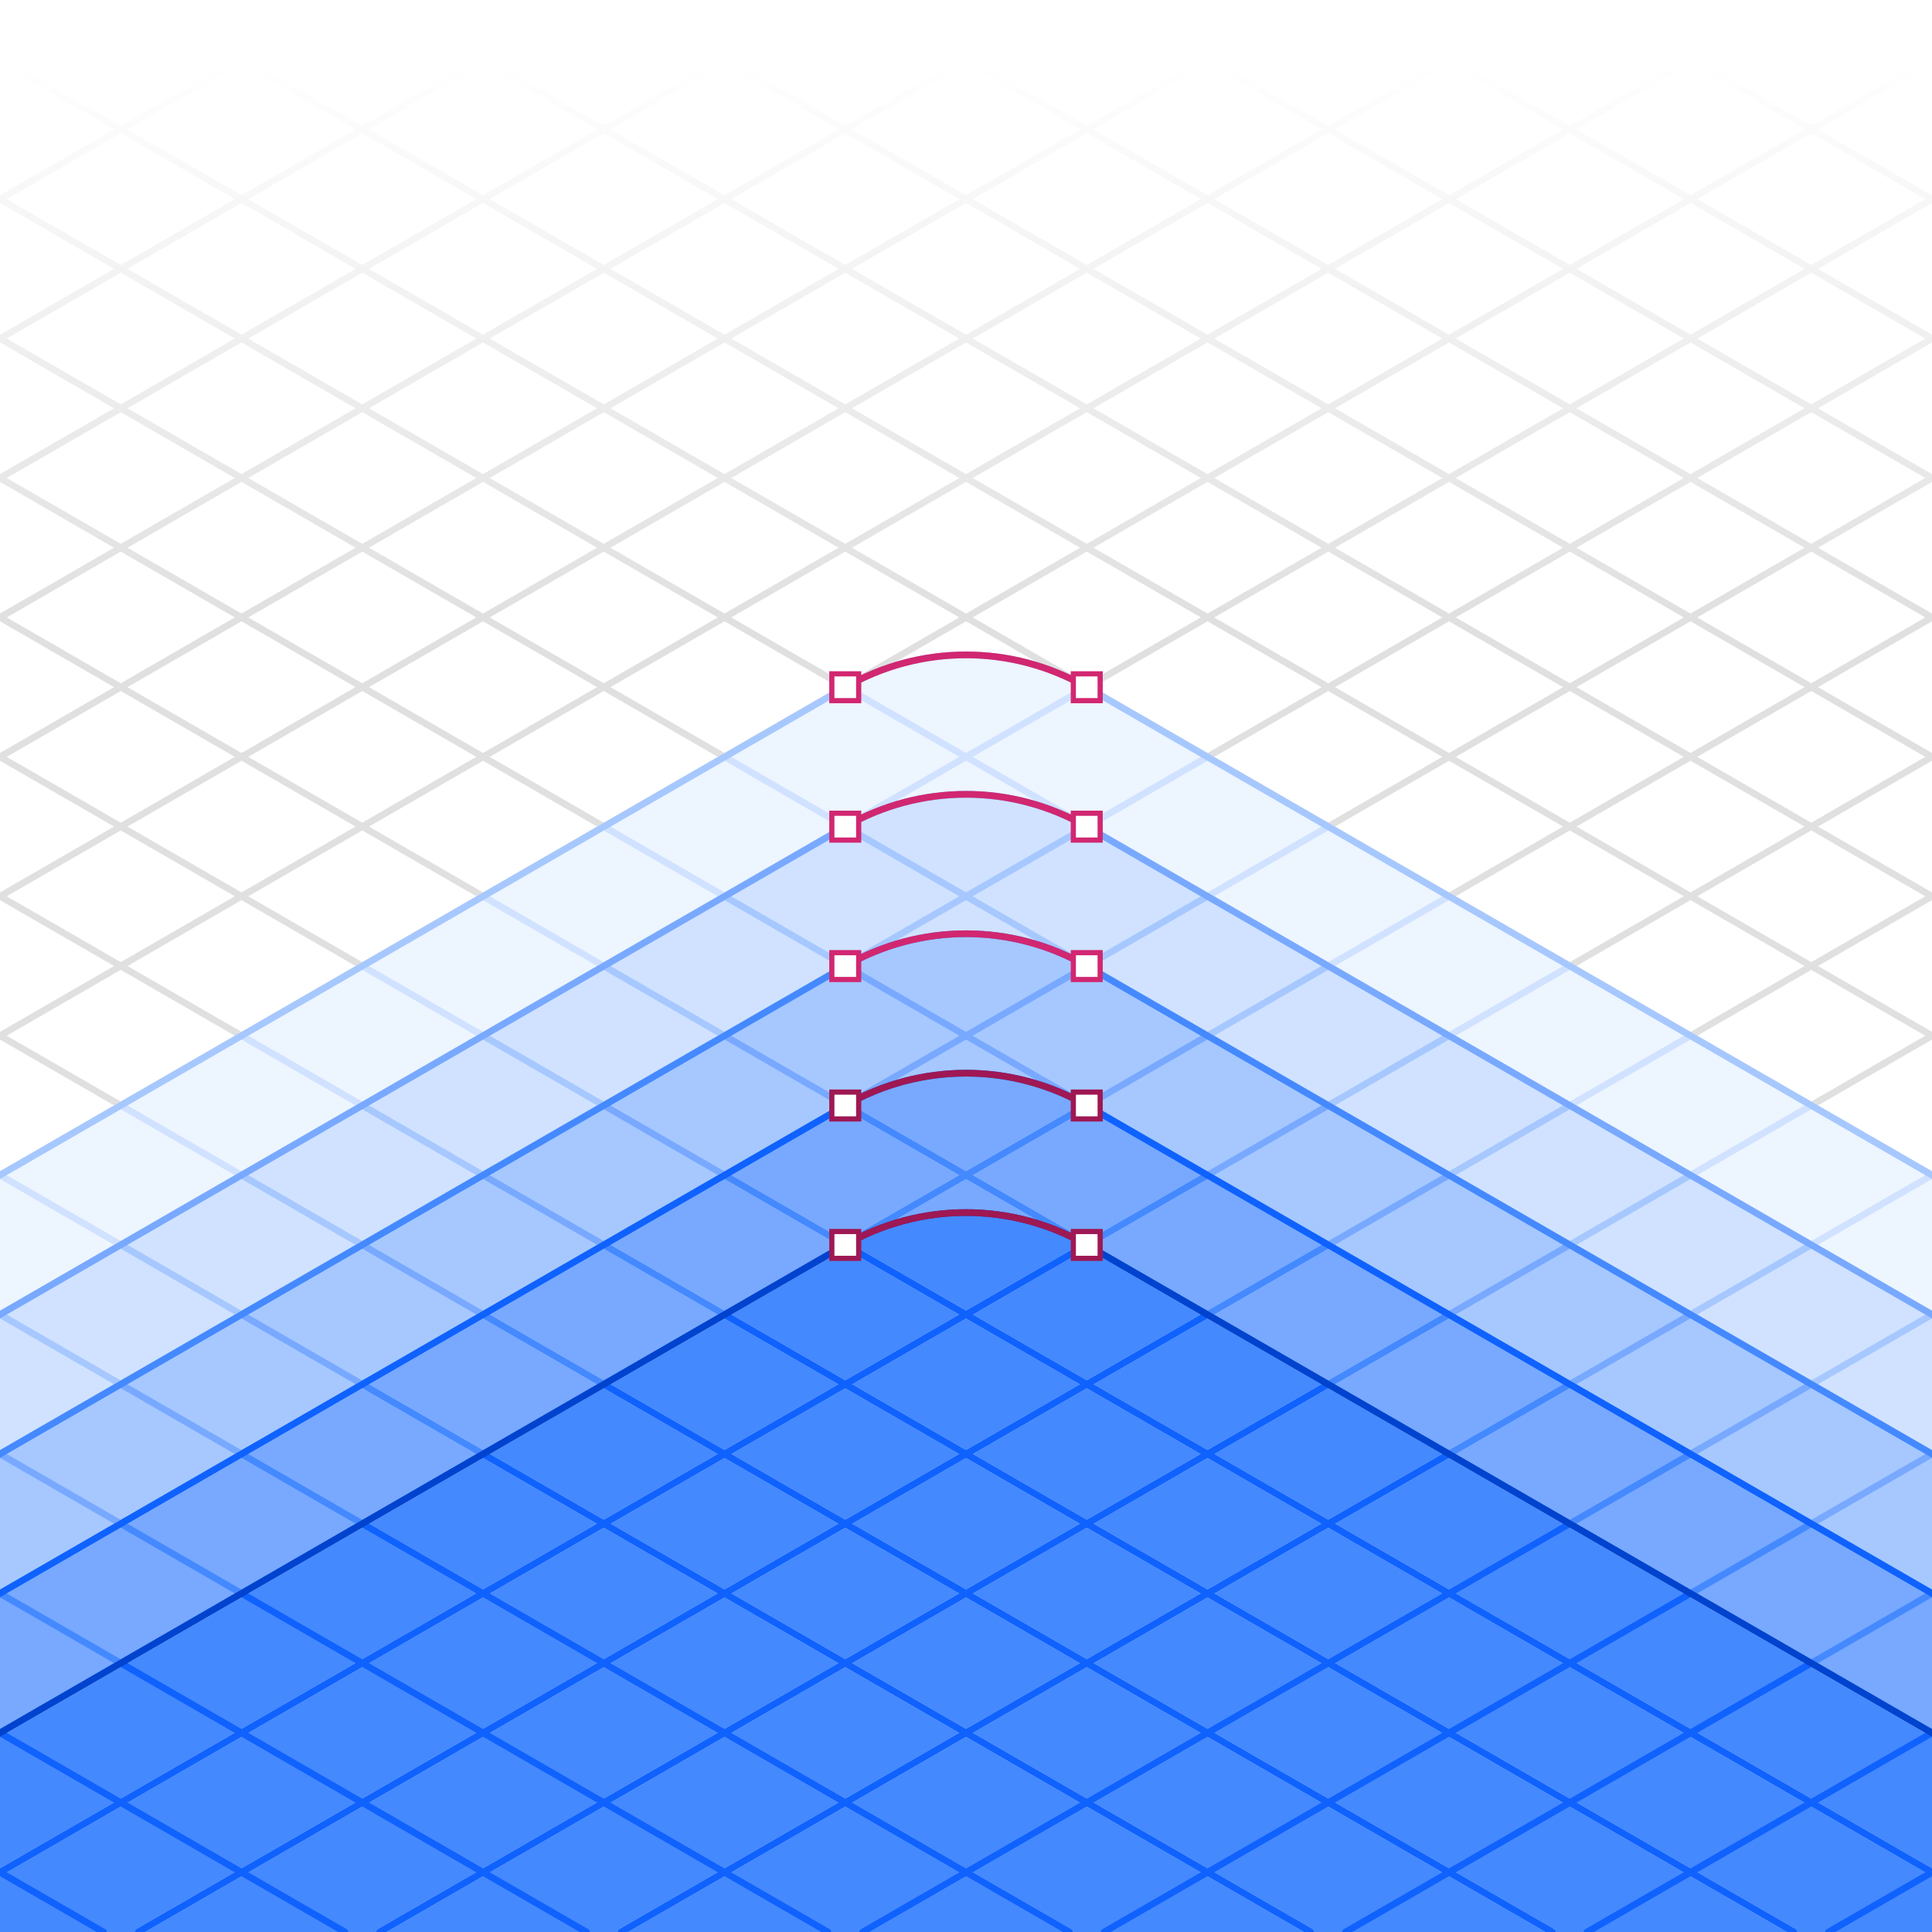
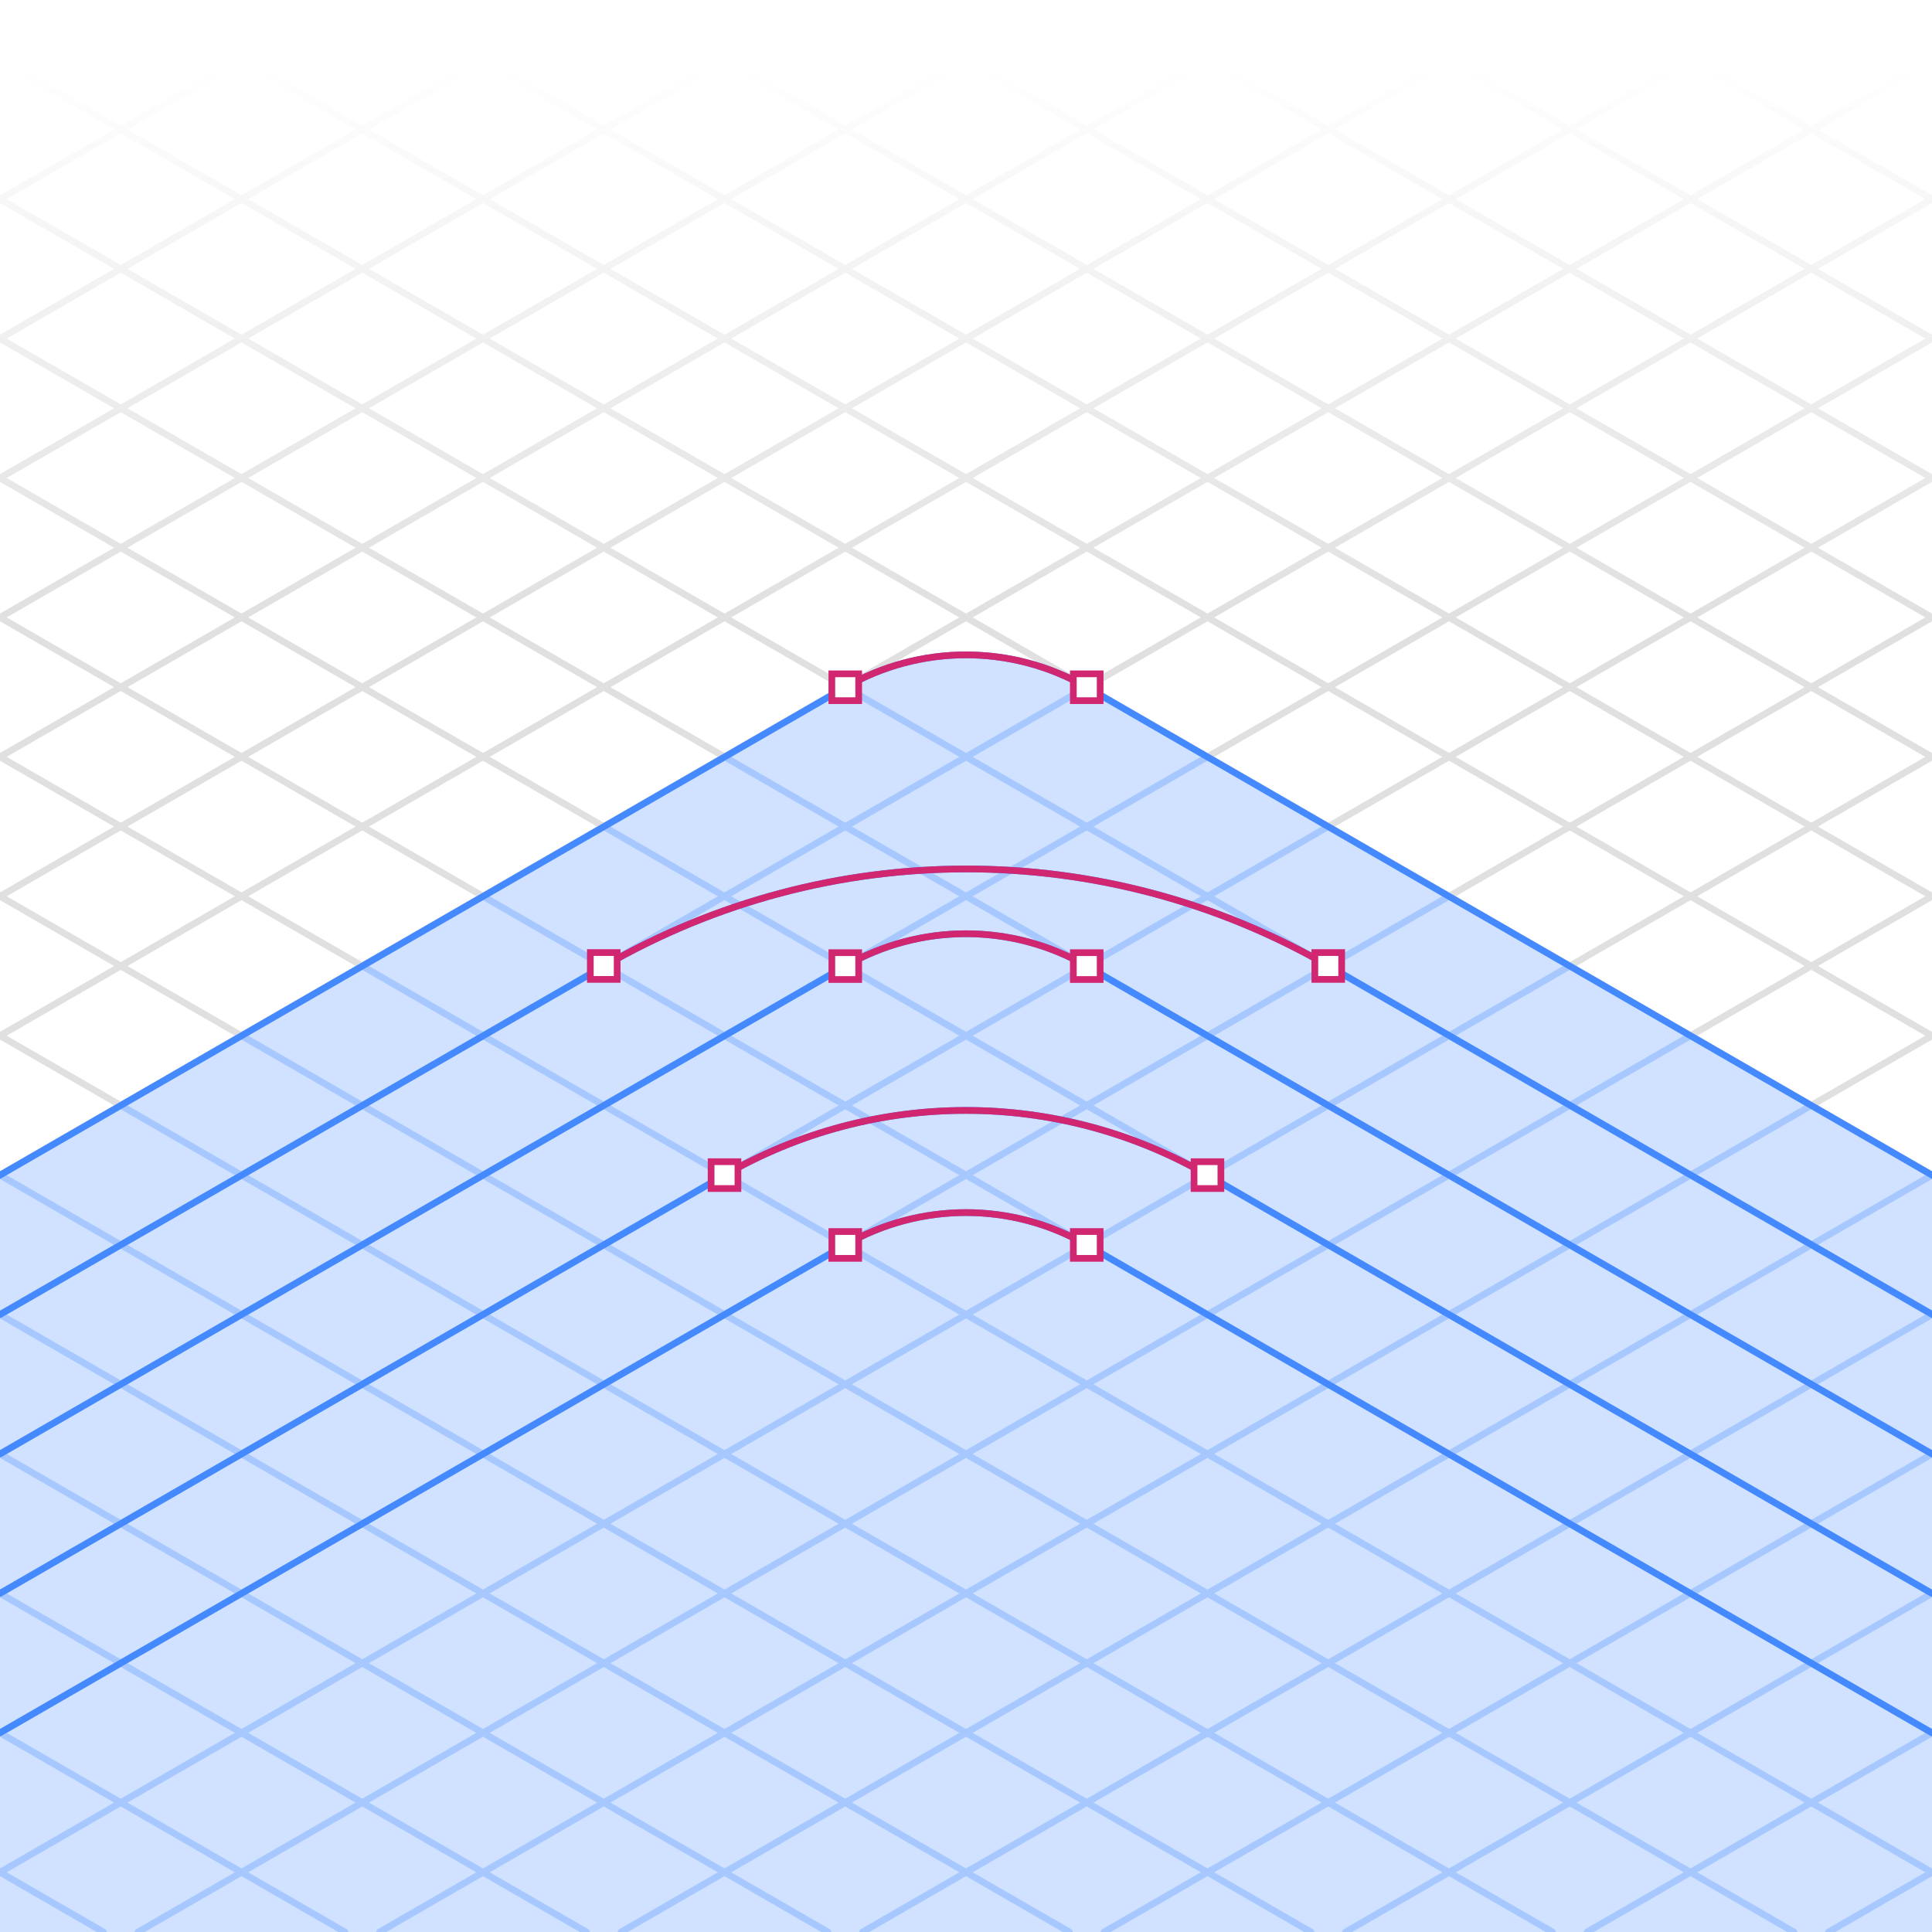
<svg xmlns="http://www.w3.org/2000/svg" viewBox="0 0 288 288">
  <defs>
-     <style>.cls-1,.cls-17,.cls-2,.cls-22,.cls-23,.cls-3,.cls-4,.cls-5,.cls-6,.cls-9{fill:none;}.cls-2{stroke:#a6c8ff;}.cls-17,.cls-2,.cls-3,.cls-4,.cls-5,.cls-6,.cls-9{stroke-linecap:round;}.cls-17,.cls-2,.cls-22,.cls-23,.cls-24,.cls-25,.cls-26,.cls-3,.cls-4,.cls-5,.cls-6,.cls-9{stroke-miterlimit:10;}.cls-3{stroke:#78a9ff;}.cls-4{stroke:#4589ff;}.cls-5{stroke:#0f62fe;}.cls-6{stroke:#0043ce;}.cls-7{clip-path:url(#clip-path);}.cls-24,.cls-25,.cls-26,.cls-8{fill:#fff;}.cls-9{stroke:#e0e0e0;}.cls-10{fill:url(#linear-gradient);}.cls-11{fill:#edf5ff;}.cls-12{fill:#d0e2ff;}.cls-13{fill:#a6c8ff;}.cls-14{fill:#78a9ff;}.cls-15{fill:#4589ff;}.cls-16{clip-path:url(#clip-path-2);}.cls-17{stroke:#d0e2ff;}.cls-18{clip-path:url(#clip-path-3);}.cls-19{clip-path:url(#clip-path-4);}.cls-20{clip-path:url(#clip-path-5);}.cls-21{clip-path:url(#clip-path-6);}.cls-22,.cls-24{stroke:#9f1853;}.cls-23,.cls-25,.cls-26{stroke:#d12771;}.cls-24,.cls-25{stroke-width:0.77px;}.cls-26{stroke-width:0.77px;}</style>
+     <style>.cls-1,.cls-10,.cls-11,.cls-2,.cls-5,.cls-8{fill:none;}.cls-10,.cls-2{stroke:#4589ff;}.cls-10,.cls-11,.cls-12,.cls-2,.cls-5,.cls-8{stroke-miterlimit:10;}.cls-3{clip-path:url(#clip-path);}.cls-12,.cls-4{fill:#fff;}.cls-5{stroke:#e0e0e0;}.cls-10,.cls-5,.cls-8{stroke-linecap:round;}.cls-6{fill:#d0e2ff;}.cls-7{clip-path:url(#clip-path-2);}.cls-8{stroke:#a6c8ff;}.cls-9{fill:url(#linear-gradient);}.cls-11,.cls-12{stroke:#d12771;}</style>
    <clipPath id="clip-path">
      <rect class="cls-1" width="288" height="288" />
+     </clipPath>
+     <clipPath id="clip-path-2">
+       <path class="cls-2" d="M-3.466,177.173l75.471-43.551,54-31.175a36,36,0,0,1,36,0l54,31.176,75.467,43.55L290,290H-2Z" />
    </clipPath>
    <linearGradient id="linear-gradient" x1="144" y1="92.038" x2="144" gradientUnits="userSpaceOnUse">
      <stop offset="0" stop-color="#fff" stop-opacity="0" />
      <stop offset="0.9" stop-color="#fff" />
    </linearGradient>
-     <clipPath id="clip-path-2">
-       <path class="cls-2" d="M-4,177.481l76.005-43.859,54-31.175a36,36,0,0,1,36,0l54,31.176,76,43.859V292H-4Z" />
-     </clipPath>
-     <clipPath id="clip-path-3">
-       <path class="cls-3" d="M-4,198.266,126,123.23h0a36,36,0,0,1,36,0h0l130,75.035V292H-4Z" />
-     </clipPath>
-     <clipPath id="clip-path-4">
-       <path class="cls-4" d="M-4,219.051l130-75.036h0a36,36,0,0,1,36,0h0l130,75.035V292H-4Z" />
-     </clipPath>
-     <clipPath id="clip-path-5">
-       <path class="cls-5" d="M-4,239.836,126,164.8h0a35.993,35.993,0,0,1,36,0h0l130,75.035V292H-4Z" />
-     </clipPath>
-     <clipPath id="clip-path-6">
-       <path class="cls-6" d="M-4,260.62l130-75.039h0a35.992,35.992,0,0,1,35.995,0h0l130,75.04V292H-4Z" />
-     </clipPath>
  </defs>
  <g id="Layer_3" data-name="Layer 3">
-     <g class="cls-7">
-       <rect class="cls-8" width="288" height="288" />
-       <line class="cls-9" x1="56.585" y1="288" x2="288" y2="154.392" />
-       <line class="cls-9" x1="231.415" y2="133.608" />
-       <line class="cls-9" x1="195.415" y2="112.823" />
-       <line class="cls-9" x1="159.415" y2="92.038" />
-       <line class="cls-9" x1="123.415" y2="71.254" />
-       <line class="cls-9" x1="87.415" y2="50.469" />
-       <line class="cls-9" x1="51.415" y2="29.685" />
-       <line class="cls-9" x1="15.415" y2="8.9" />
-       <line class="cls-9" x1="20.585" y1="288" x2="288" y2="133.608" />
-       <line class="cls-9" y1="279.1" x2="288" y2="112.823" />
-       <line class="cls-9" y1="258.315" x2="288" y2="92.038" />
-       <line class="cls-9" y1="237.531" x2="288" y2="71.254" />
-       <line class="cls-9" y1="216.746" x2="288" y2="50.469" />
-       <line class="cls-9" y1="195.962" x2="288" y2="29.685" />
-       <line class="cls-9" y1="175.177" x2="288" y2="8.9" />
-       <line class="cls-9" y1="154.392" x2="267.415" />
-       <line class="cls-9" x1="231.415" y1="288" y2="154.392" />
-       <line class="cls-9" x1="56.585" x2="288" y2="133.608" />
-       <line class="cls-9" x1="92.585" x2="288" y2="112.823" />
-       <line class="cls-9" x1="128.585" x2="288" y2="92.038" />
-       <line class="cls-9" x1="164.585" x2="288" y2="71.254" />
-       <line class="cls-9" x1="200.585" x2="288" y2="50.469" />
-       <line class="cls-9" x1="236.585" x2="288" y2="29.685" />
-       <line class="cls-9" x1="272.585" x2="288" y2="8.9" />
-       <line class="cls-9" x1="267.415" y1="288" y2="133.608" />
-       <line class="cls-9" x1="288" y1="279.1" y2="112.823" />
-       <line class="cls-9" x1="288" y1="258.315" y2="92.038" />
-       <line class="cls-9" x1="288" y1="237.531" y2="71.254" />
-       <line class="cls-9" x1="288" y1="216.746" y2="50.469" />
-       <line class="cls-9" x1="288" y1="195.962" y2="29.685" />
-       <line class="cls-9" x1="288" y1="175.177" y2="8.9" />
-       <line class="cls-9" x1="288" y1="154.392" x2="20.585" />
-       <rect class="cls-10" width="288" height="92.038" />
-       <path class="cls-11" d="M0,175.173l72.005-41.551,54-31.175a36,36,0,0,1,36,0l54,31.176,72,41.55V288H0Z" />
-       <path class="cls-12" d="M0,195.958,126,123.23h0a36,36,0,0,1,36,0h0l126,72.726V288H0Z" />
-       <path class="cls-13" d="M0,216.742l126-72.727h0a36,36,0,0,1,36,0h0L288,216.74V288H0Z" />
-       <path class="cls-14" d="M0,237.527,126,164.8h0a35.993,35.993,0,0,1,36,0h0l126,72.726V288H0Z" />
-       <path class="cls-15" d="M0,258.312l126-72.731h0a35.992,35.992,0,0,1,35.995,0h0l126,72.727V288H0Z" />
-       <g class="cls-16">
-         <line class="cls-17" x1="56.585" y1="288" x2="288" y2="154.392" />
-         <line class="cls-17" x1="92.585" y1="288" x2="288" y2="175.177" />
-         <line class="cls-17" x1="20.585" y1="288" x2="288" y2="133.608" />
-         <line class="cls-17" y1="279.1" x2="288" y2="112.823" />
-         <line class="cls-17" y1="258.315" x2="288" y2="92.038" />
-         <line class="cls-17" y1="237.531" x2="288" y2="71.254" />
-         <line class="cls-17" y1="216.746" x2="288" y2="50.469" />
-         <line class="cls-17" y1="195.962" x2="288" y2="29.685" />
-         <line class="cls-17" x1="231.415" y1="288" y2="154.392" />
-         <line class="cls-17" x1="195.415" y1="288" y2="175.177" />
-         <line class="cls-17" x1="267.415" y1="288" y2="133.608" />
-         <line class="cls-17" x1="288" y1="279.1" y2="112.823" />
-         <line class="cls-17" x1="288" y1="258.315" y2="92.038" />
-         <line class="cls-17" x1="288" y1="237.531" y2="71.254" />
-         <line class="cls-17" x1="288" y1="216.746" y2="50.469" />
-         <line class="cls-17" x1="288" y1="195.962" y2="29.685" />
+     <g class="cls-3">
+       <rect class="cls-4" y="-0.003" width="288" height="288" />
+       <line class="cls-5" x1="56.585" y1="288" x2="288" y2="154.392" />
+       <line class="cls-5" x1="231.415" y2="133.608" />
+       <line class="cls-5" x1="195.415" y2="112.823" />
+       <line class="cls-5" x1="159.415" y2="92.038" />
+       <line class="cls-5" x1="123.415" y2="71.254" />
+       <line class="cls-5" x1="87.415" y2="50.469" />
+       <line class="cls-5" x1="51.415" y2="29.685" />
+       <line class="cls-5" x1="15.415" y2="8.9" />
+       <line class="cls-5" x1="20.585" y1="288" x2="288" y2="133.608" />
+       <line class="cls-5" y1="279.1" x2="288" y2="112.823" />
+       <line class="cls-5" y1="258.315" x2="288" y2="92.038" />
+       <line class="cls-5" y1="237.531" x2="288" y2="71.254" />
+       <line class="cls-5" y1="216.746" x2="288" y2="50.469" />
+       <line class="cls-5" y1="195.962" x2="288" y2="29.685" />
+       <line class="cls-5" y1="175.177" x2="288" y2="8.9" />
+       <line class="cls-5" y1="154.392" x2="267.415" />
+       <line class="cls-5" x1="231.415" y1="288" y2="154.392" />
+       <line class="cls-5" x1="56.585" x2="288" y2="133.608" />
+       <line class="cls-5" x1="92.585" x2="288" y2="112.823" />
+       <line class="cls-5" x1="128.585" x2="288" y2="92.038" />
+       <line class="cls-5" x1="164.585" x2="288" y2="71.254" />
+       <line class="cls-5" x1="200.585" x2="288" y2="50.469" />
+       <line class="cls-5" x1="236.585" x2="288" y2="29.685" />
+       <line class="cls-5" x1="272.585" x2="288" y2="8.9" />
+       <line class="cls-5" x1="267.415" y1="288" y2="133.608" />
+       <line class="cls-5" x1="288" y1="279.1" y2="112.823" />
+       <line class="cls-5" x1="288" y1="258.315" y2="92.038" />
+       <line class="cls-5" x1="288" y1="237.531" y2="71.254" />
+       <line class="cls-5" x1="288" y1="216.746" y2="50.469" />
+       <line class="cls-5" x1="288" y1="195.962" y2="29.685" />
+       <line class="cls-5" x1="288" y1="175.177" y2="8.9" />
+       <line class="cls-5" x1="288" y1="154.392" x2="20.585" />
+       <path class="cls-6" d="M0,175.173l72.005-41.551,54-31.175a36,36,0,0,1,36,0l54,31.176,72,41.55V288H0Z" />
+       <g class="cls-7">
+         <line class="cls-8" x1="56.585" y1="288" x2="288" y2="154.392" />
+         <line class="cls-8" x1="20.585" y1="288" x2="288" y2="133.608" />
+         <line class="cls-8" y1="279.1" x2="288" y2="112.823" />
+         <line class="cls-8" y1="258.315" x2="288" y2="92.038" />
+         <line class="cls-8" y1="237.531" x2="288" y2="71.254" />
+         <line class="cls-8" y1="216.746" x2="288" y2="50.469" />
+         <line class="cls-8" y1="195.962" x2="288" y2="29.685" />
+         <line class="cls-8" x1="92.585" y1="288" x2="288" y2="175.177" />
+         <line class="cls-8" x1="128.585" y1="288" x2="288" y2="195.962" />
+         <line class="cls-8" x1="164.585" y1="288" x2="288" y2="216.746" />
+         <line class="cls-8" x1="200.585" y1="288" x2="288" y2="237.531" />
+         <line class="cls-8" x1="236.585" y1="288" x2="288" y2="258.315" />
+         <line class="cls-8" x1="272.585" y1="288" x2="288" y2="279.1" />
+         <line class="cls-8" x1="195.415" y1="288" y2="175.177" />
+         <line class="cls-8" x1="159.415" y1="288" y2="195.962" />
+         <line class="cls-8" x1="123.415" y1="288" y2="216.746" />
+         <line class="cls-8" x1="87.415" y1="288" y2="237.531" />
+         <line class="cls-8" x1="51.415" y1="288" y2="258.315" />
+         <line class="cls-8" x1="15.415" y1="288" y2="279.1" />
+         <line class="cls-8" x1="231.415" y1="288" y2="154.392" />
+         <line class="cls-8" x1="267.415" y1="288" y2="133.608" />
+         <line class="cls-8" x1="288" y1="279.1" y2="112.823" />
+         <line class="cls-8" x1="288" y1="258.315" y2="92.038" />
+         <line class="cls-8" x1="288" y1="237.531" y2="71.254" />
+         <line class="cls-8" x1="288" y1="216.746" y2="50.469" />
+         <line class="cls-8" x1="288" y1="195.962" y2="29.685" />
      </g>
-       <path class="cls-2" d="M-4,177.481l76.005-43.859,54-31.175a36,36,0,0,1,36,0l54,31.176,76,43.859V292H-4Z" />
-       <g class="cls-18">
-         <line class="cls-2" x1="56.585" y1="288" x2="288" y2="154.392" />
-         <line class="cls-2" x1="92.585" y1="288" x2="288" y2="175.177" />
-         <line class="cls-2" x1="128.585" y1="288" x2="288" y2="195.962" />
-         <line class="cls-2" x1="20.585" y1="288" x2="288" y2="133.608" />
-         <line class="cls-2" y1="279.1" x2="288" y2="112.823" />
-         <line class="cls-2" y1="258.315" x2="288" y2="92.038" />
-         <line class="cls-2" y1="237.531" x2="288" y2="71.254" />
-         <line class="cls-2" y1="216.746" x2="288" y2="50.469" />
-         <line class="cls-2" x1="231.415" y1="288" y2="154.392" />
-         <line class="cls-2" x1="195.415" y1="288" y2="175.177" />
-         <line class="cls-2" x1="159.415" y1="288" y2="195.962" />
-         <line class="cls-2" x1="267.415" y1="288" y2="133.608" />
-         <line class="cls-2" x1="288" y1="279.1" y2="112.823" />
-         <line class="cls-2" x1="288" y1="258.315" y2="92.038" />
-         <line class="cls-2" x1="288" y1="237.531" y2="71.254" />
-         <line class="cls-2" x1="288" y1="216.746" y2="50.469" />
-       </g>
-       <path class="cls-3" d="M-4,198.266,126,123.23h0a36,36,0,0,1,36,0h0l130,75.035V292H-4Z" />
-       <g class="cls-19">
-         <line class="cls-3" x1="56.585" y1="288" x2="288" y2="154.392" />
-         <line class="cls-3" x1="92.585" y1="288" x2="288" y2="175.177" />
-         <line class="cls-3" x1="128.585" y1="288" x2="288" y2="195.962" />
-         <line class="cls-3" x1="164.585" y1="288" x2="288" y2="216.746" />
-         <line class="cls-3" x1="20.585" y1="288" x2="288" y2="133.608" />
-         <line class="cls-3" y1="279.1" x2="288" y2="112.823" />
-         <line class="cls-3" y1="258.315" x2="288" y2="92.038" />
-         <line class="cls-3" y1="237.531" x2="288" y2="71.254" />
-         <line class="cls-3" x1="231.415" y1="288" y2="154.392" />
-         <line class="cls-3" x1="195.415" y1="288" y2="175.177" />
-         <line class="cls-3" x1="159.415" y1="288" y2="195.962" />
-         <line class="cls-3" x1="123.415" y1="288" y2="216.746" />
-         <line class="cls-3" x1="267.415" y1="288" y2="133.608" />
-         <line class="cls-3" x1="288" y1="279.1" y2="112.823" />
-         <line class="cls-3" x1="288" y1="258.315" y2="92.038" />
-         <line class="cls-3" x1="288" y1="237.531" y2="71.254" />
-       </g>
-       <path class="cls-4" d="M-4,219.051l130-75.036h0a36,36,0,0,1,36,0h0l130,75.035V292H-4Z" />
-       <g class="cls-20">
-         <line class="cls-4" x1="56.585" y1="288" x2="288" y2="154.392" />
-         <line class="cls-4" x1="92.585" y1="288" x2="288" y2="175.177" />
-         <line class="cls-4" x1="128.585" y1="288" x2="288" y2="195.962" />
-         <line class="cls-4" x1="164.585" y1="288" x2="288" y2="216.746" />
-         <line class="cls-4" x1="200.585" y1="288" x2="288" y2="237.531" />
-         <line class="cls-4" x1="20.585" y1="288" x2="288" y2="133.608" />
-         <line class="cls-4" y1="279.1" x2="288" y2="112.823" />
-         <line class="cls-4" y1="258.315" x2="288" y2="92.038" />
-         <line class="cls-4" x1="231.415" y1="288" y2="154.392" />
-         <line class="cls-4" x1="195.415" y1="288" y2="175.177" />
-         <line class="cls-4" x1="159.415" y1="288" y2="195.962" />
-         <line class="cls-4" x1="123.415" y1="288" y2="216.746" />
-         <line class="cls-4" x1="87.415" y1="288" y2="237.531" />
-         <line class="cls-4" x1="267.415" y1="288" y2="133.608" />
-         <line class="cls-4" x1="288" y1="279.1" y2="112.823" />
-         <line class="cls-4" x1="288" y1="258.315" y2="92.038" />
-       </g>
-       <path class="cls-5" d="M-4,239.836,126,164.8h0a35.993,35.993,0,0,1,36,0h0l130,75.035V292H-4Z" />
-       <g class="cls-21">
-         <line class="cls-5" x1="56.585" y1="288" x2="288" y2="154.392" />
-         <line class="cls-5" x1="92.585" y1="288" x2="288" y2="175.177" />
-         <line class="cls-5" x1="128.585" y1="288" x2="288" y2="195.962" />
-         <line class="cls-5" x1="164.585" y1="288" x2="288" y2="216.746" />
-         <line class="cls-5" x1="200.585" y1="288" x2="288" y2="237.531" />
-         <line class="cls-5" x1="236.585" y1="288" x2="288" y2="258.315" />
-         <line class="cls-5" x1="272.585" y1="288" x2="288" y2="279.1" />
-         <line class="cls-5" x1="20.585" y1="288" x2="288" y2="133.608" />
-         <line class="cls-5" y1="279.1" x2="288" y2="112.823" />
-         <line class="cls-5" x1="231.415" y1="288" y2="154.392" />
-         <line class="cls-5" x1="195.415" y1="288" y2="175.177" />
-         <line class="cls-5" x1="159.415" y1="288" y2="195.962" />
-         <line class="cls-5" x1="123.415" y1="288" y2="216.746" />
-         <line class="cls-5" x1="87.415" y1="288" y2="237.531" />
-         <line class="cls-5" x1="51.415" y1="288" y2="258.315" />
-         <line class="cls-5" x1="15.415" y1="288" y2="279.1" />
-         <line class="cls-5" x1="267.415" y1="288" y2="133.608" />
-         <line class="cls-5" x1="288" y1="279.1" y2="112.823" />
-       </g>
-       <path class="cls-6" d="M-4,260.62l130-75.039h0a35.992,35.992,0,0,1,35.995,0h0l130,75.04V292H-4Z" />
-       <path class="cls-22" d="M126,185.579a35.994,35.994,0,0,1,35.995,0" />
-       <path class="cls-22" d="M126,164.8a36,36,0,0,1,36,0" />
-       <path class="cls-23" d="M126,144.013a36,36,0,0,1,36,0" />
-       <path class="cls-23" d="M126,123.229a36,36,0,0,1,36,0" />
-       <path class="cls-23" d="M126,102.446a35.993,35.993,0,0,1,36,0" />
-       <rect class="cls-24" x="124.002" y="162.797" width="4" height="4" />
-       <rect class="cls-24" x="159.999" y="162.797" width="4" height="4" />
-       <rect class="cls-24" x="124.002" y="183.581" width="4" height="4" />
-       <rect class="cls-24" x="159.999" y="183.581" width="4" height="4" />
-       <rect class="cls-25" x="124.002" y="142.013" width="4" height="4" />
-       <rect class="cls-25" x="159.999" y="142.013" width="4" height="4" />
-       <rect class="cls-26" x="124.002" y="121.229" width="4" height="4" />
-       <rect class="cls-25" x="159.999" y="121.229" width="4" height="4" />
-       <rect class="cls-25" x="124.002" y="100.446" width="4" height="4" />
-       <rect class="cls-25" x="159.999" y="100.446" width="4" height="4" />
+       <path class="cls-2" d="M-3.466,177.173l75.471-43.551,54-31.175a36,36,0,0,1,36,0l54,31.176,75.467,43.55L290,290H-2Z" />
+       <rect class="cls-9" width="288" height="92.038" />
+       <path class="cls-10" d="M0,195.957,90.064,144a108.013,108.013,0,0,1,108,0l90,51.961" />
+       <path class="cls-10" d="M0,216.742l126-72.727h0a36,36,0,0,1,36,0h0L288,216.74" />
+       <path class="cls-10" d="M0,237.526l108-62.353a71.993,71.993,0,0,1,71.992,0l108,62.354" />
+       <path class="cls-10" d="M0,258.312l126-72.731h0a35.992,35.992,0,0,1,35.995,0h0l126,72.727" />
+       <path class="cls-11" d="M126,185.579a35.994,35.994,0,0,1,35.995,0" />
+       <path class="cls-11" d="M126,144.013a36,36,0,0,1,36,0" />
+       <path class="cls-11" d="M90.064,144a108.013,108.013,0,0,1,108,0" />
+       <rect class="cls-12" x="87.999" y="141.997" width="4" height="4" />
+       <rect class="cls-12" x="196" y="141.997" width="4" height="4" />
+       <path class="cls-11" d="M108,175.173a71.993,71.993,0,0,1,71.992,0" />
+       <rect class="cls-12" x="106.004" y="173.173" width="4" height="4" />
+       <rect class="cls-12" x="177.996" y="173.173" width="4" height="4" />
+       <path class="cls-11" d="M126,102.446a35.993,35.993,0,0,1,36,0" />
+       <rect class="cls-12" x="124.002" y="183.581" width="4" height="4" />
+       <rect class="cls-12" x="159.999" y="183.581" width="4" height="4" />
+       <rect class="cls-12" x="124.002" y="142.013" width="4" height="4" />
+       <rect class="cls-12" x="159.999" y="142.013" width="4" height="4" />
+       <rect class="cls-12" x="124.002" y="100.446" width="4" height="4" />
+       <rect class="cls-12" x="159.999" y="100.446" width="4" height="4" />
    </g>
  </g>
</svg>
